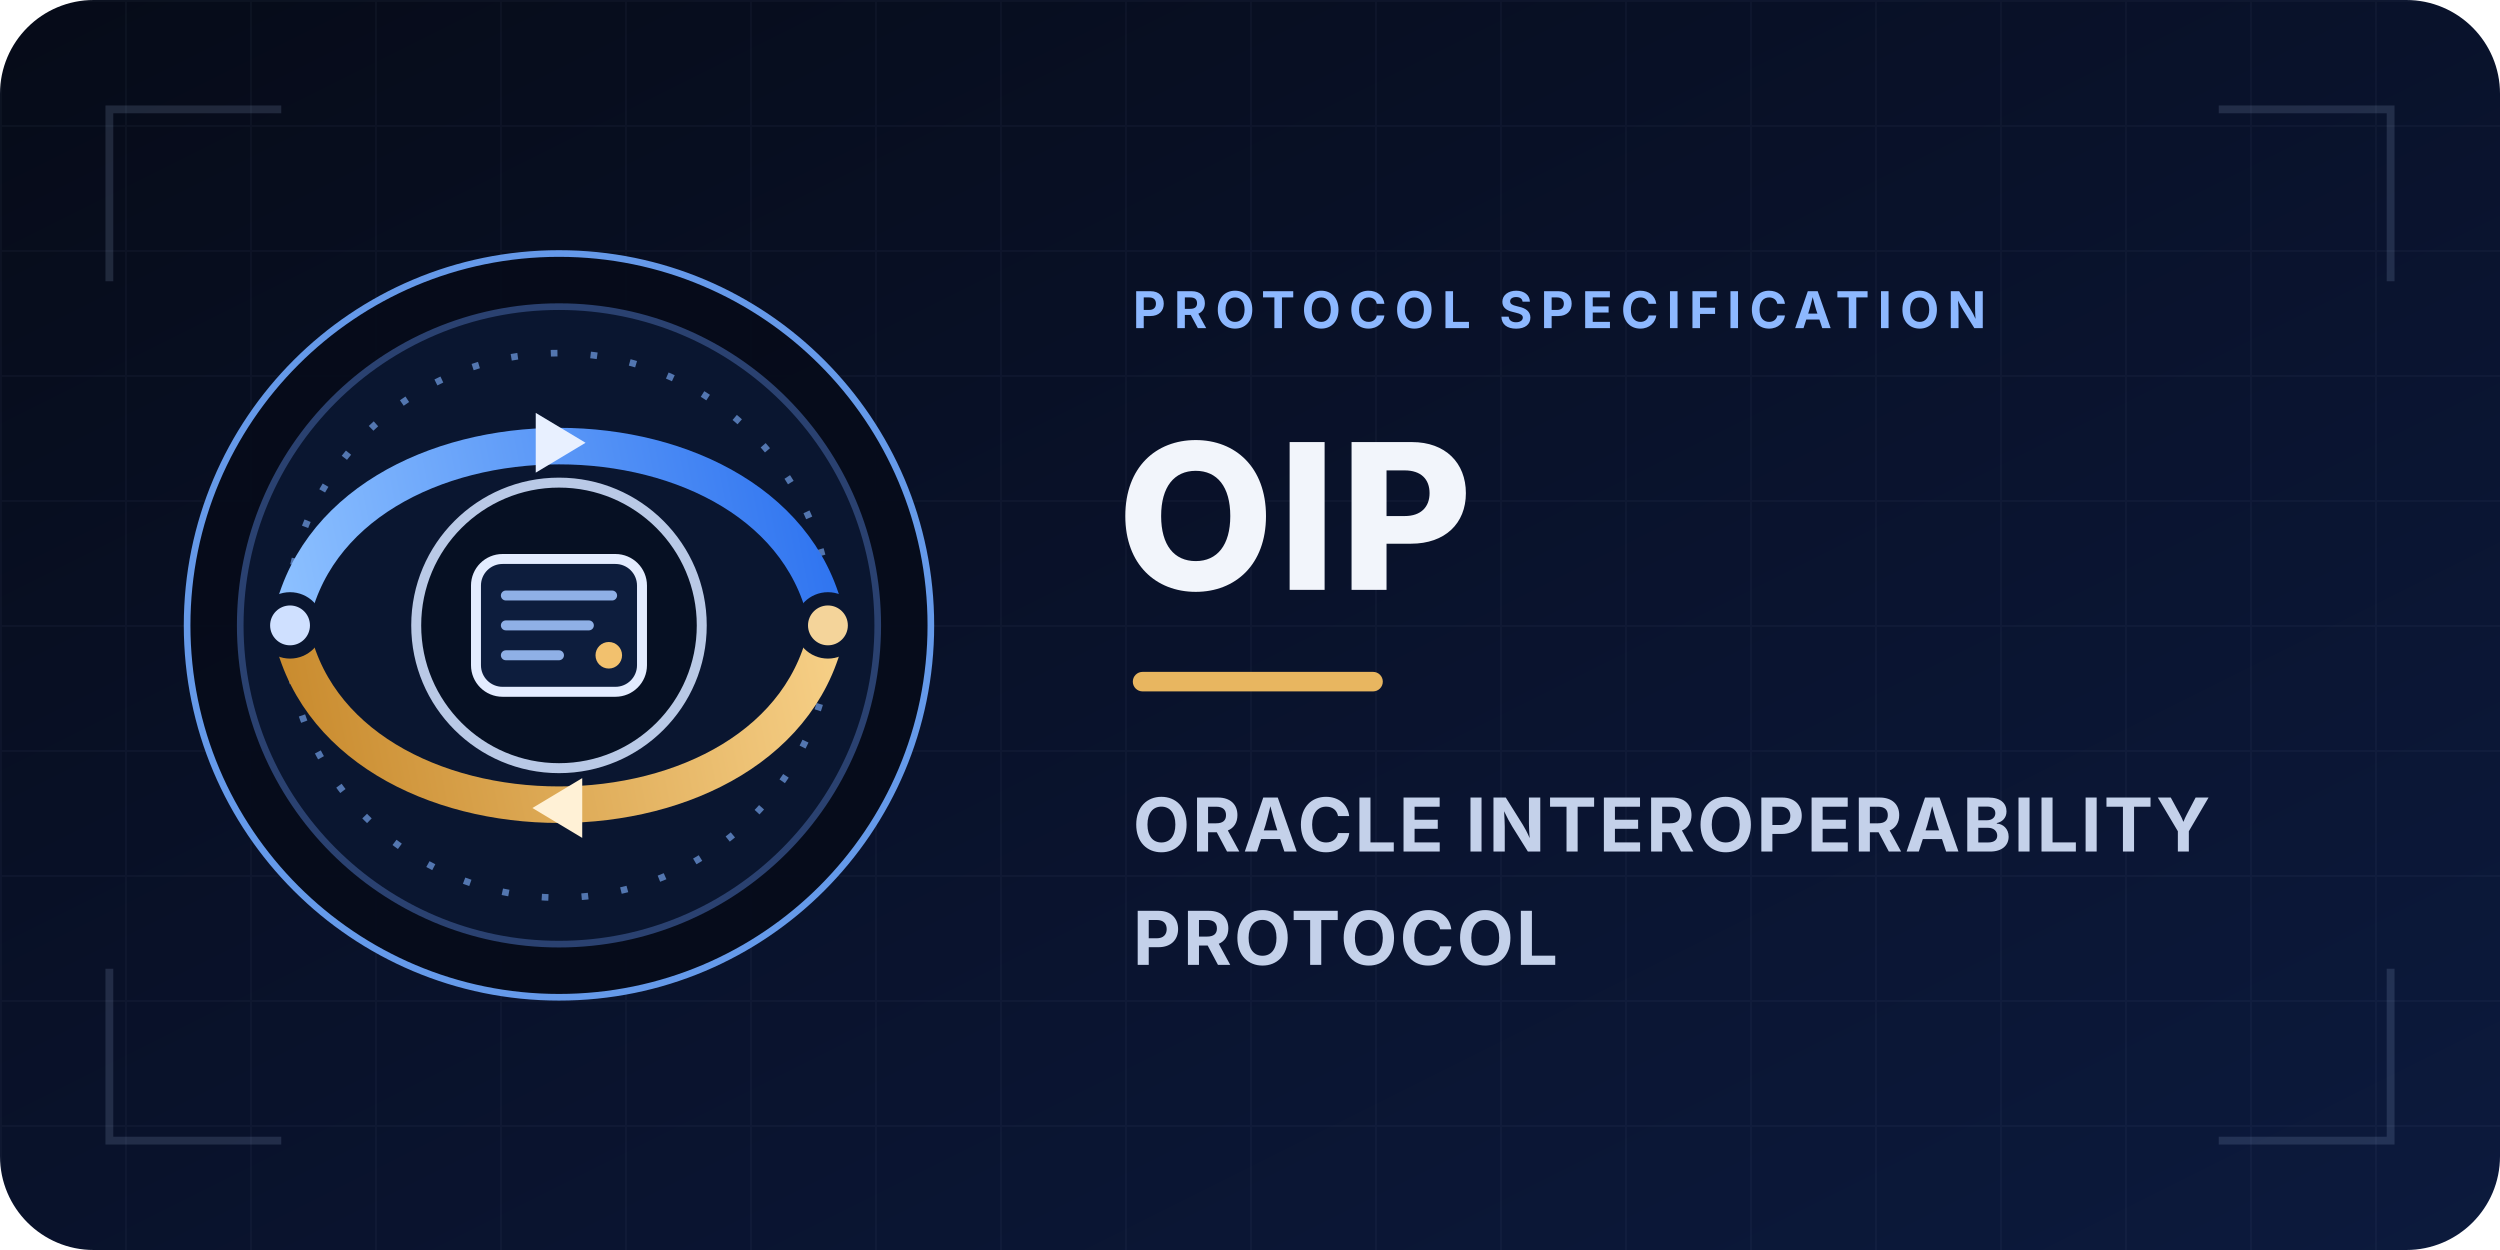
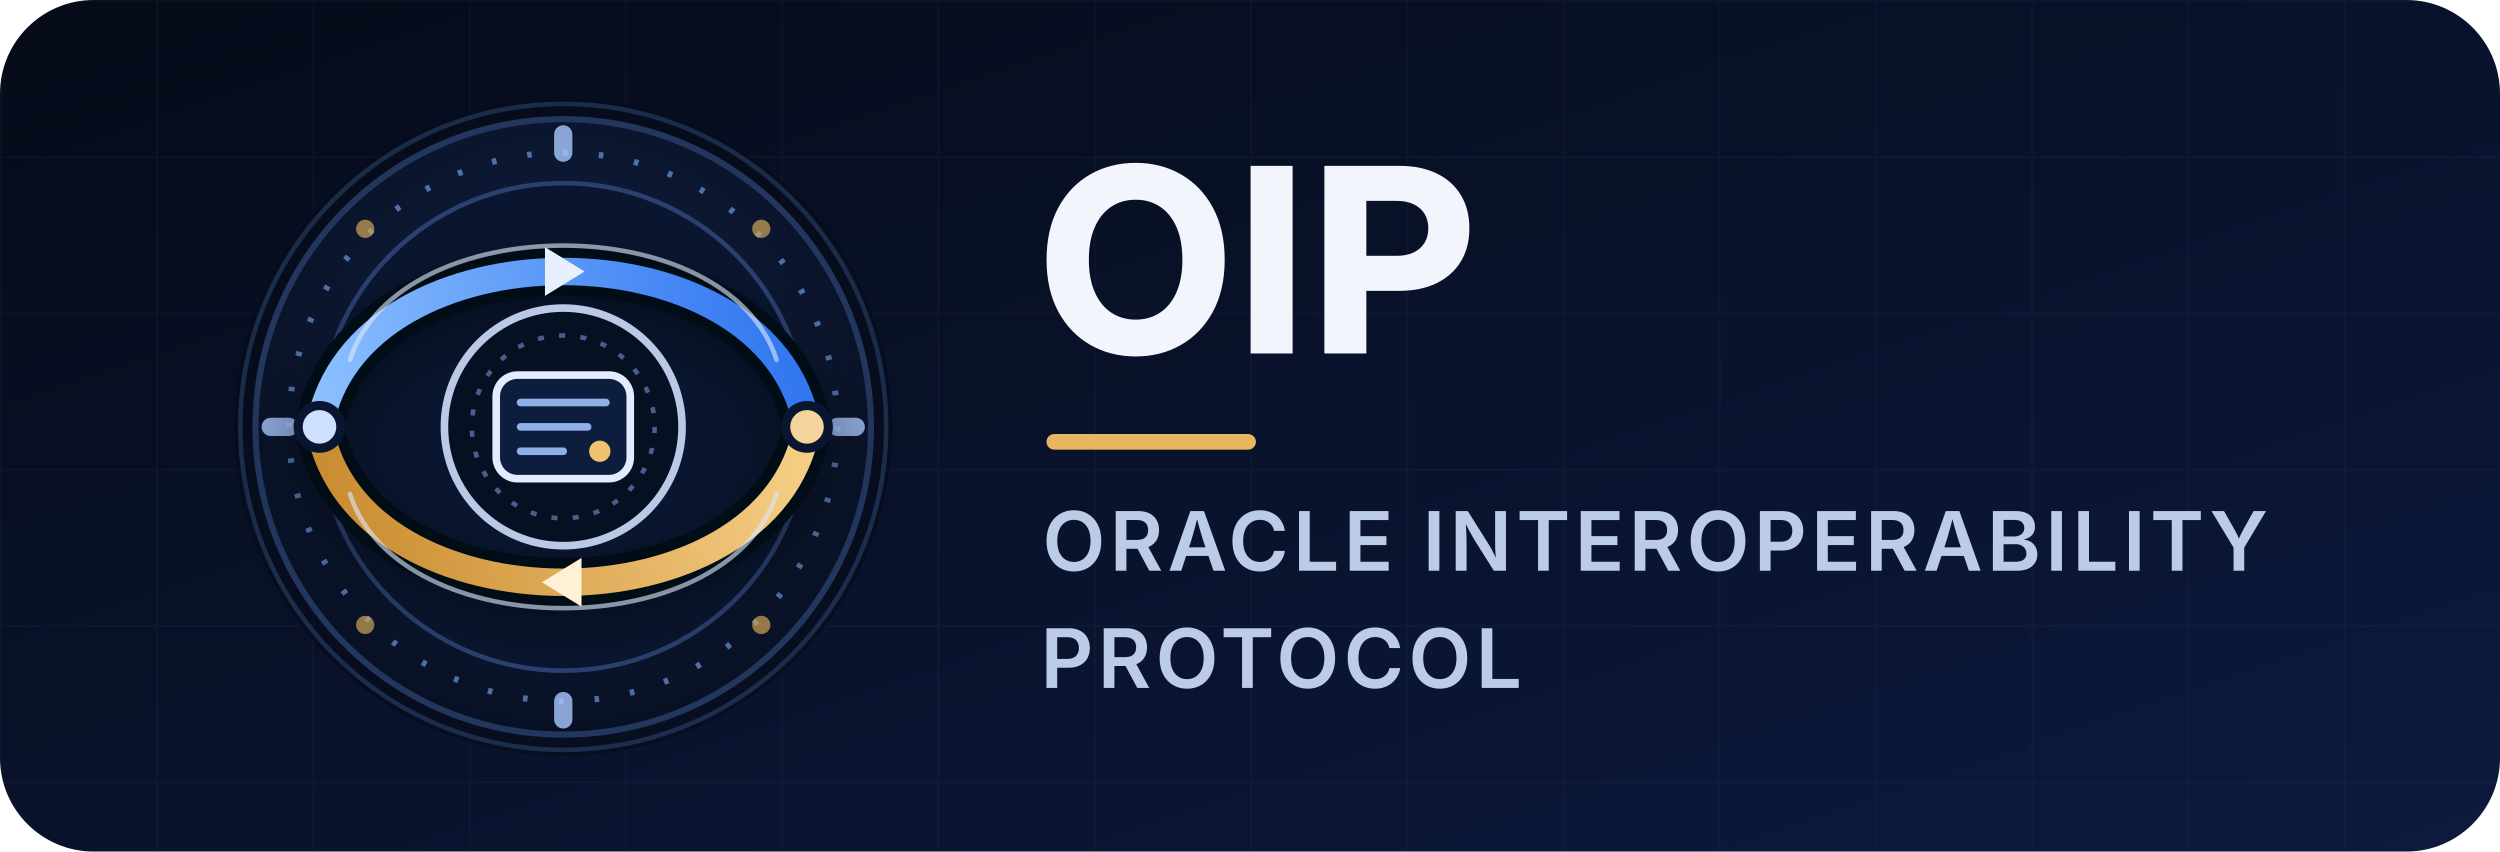
- <svg xmlns="http://www.w3.org/2000/svg" width="640" height="320" viewBox="0 0 640 320" preserveAspectRatio="xMidYMid meet" role="img" aria-labelledby="title desc">
+ <svg xmlns="http://www.w3.org/2000/svg" width="640" height="218" viewBox="0 0 640 218" preserveAspectRatio="xMidYMid meet" role="img" aria-labelledby="title desc">
  <defs>
-     <linearGradient id="bg" x1="0" y1="0" x2="1" y2="1">
+     <linearGradient id="background" x1="0" y1="0" x2="1" y2="1">
      <stop offset="0" stop-color="#060b18" />
      <stop offset=".62" stop-color="#0a1430" />
      <stop offset="1" stop-color="#0c1a3d" />
    </linearGradient>
-     <linearGradient id="field-a" x1="45" y1="126" x2="207" y2="94" gradientUnits="userSpaceOnUse">
+     <linearGradient id="field-a" x1="48" y1="128" x2="208" y2="96" gradientUnits="userSpaceOnUse">
      <stop offset="0" stop-color="#8cc0ff" />
      <stop offset="1" stop-color="#2f74f0" />
    </linearGradient>
-     <linearGradient id="field-b" x1="207" y1="126" x2="45" y2="158" gradientUnits="userSpaceOnUse">
+     <linearGradient id="field-b" x1="208" y1="128" x2="48" y2="160" gradientUnits="userSpaceOnUse">
      <stop offset="0" stop-color="#f6cf86" />
      <stop offset="1" stop-color="#c98b2e" />
    </linearGradient>
-     <pattern id="grid" width="32" height="32" patternUnits="userSpaceOnUse">
-       <path d="M32 0H0v32" fill="none" stroke="#9fb6e0" stroke-width="1" opacity=".04" />
+     <radialGradient id="ground" cx="50%" cy="43%" r="62%">
+       <stop offset="0" stop-color="#132449" />
+       <stop offset="1" stop-color="#070e20" />
+     </radialGradient>
+     <linearGradient id="rule" x1="0" y1="0" x2="1" y2="0">
+       <stop offset="0" stop-color="#6aa6ff" />
+       <stop offset=".54" stop-color="#c79d58" />
+       <stop offset="1" stop-color="#c79d58" stop-opacity="0" />
+     </linearGradient>
+     <pattern id="grid" width="40" height="40" patternUnits="userSpaceOnUse">
+       <path d="M40 0H0v40" fill="none" stroke="#9fb6e0" stroke-width="1" opacity=".035" />
    </pattern>
+     <filter id="depth" x="-25%" y="-25%" width="150%" height="150%">
+       <feDropShadow dx="0" dy="7" stdDeviation="9" flood-color="#01040c" flood-opacity=".42" />
+     </filter>
  </defs>
-   <rect width="640" height="320" rx="24" fill="url(#bg)" />
-   <rect width="640" height="320" rx="24" fill="url(#grid)" />
-   <path d="M28 72V28h44M568 28h44v44M28 248v44h44M568 292h44v-44" fill="none" stroke="#a8bde6" stroke-width="2" opacity=".16" />
-   <g transform="translate(36 53) scale(.85)">
-     <circle cx="126" cy="126" r="112" fill="#050b1a" stroke="#6fa8ff" stroke-width="2" opacity=".9" />
-     <circle cx="126" cy="126" r="96" fill="#0a1630" stroke="#2a4170" stroke-width="2" />
-     <circle cx="126" cy="126" r="82" fill="none" stroke="#7fb2ff" stroke-width="2" stroke-dasharray="2 10" opacity=".62" />
-     <g fill="none" stroke-width="11" stroke-linecap="round">
-       <path d="M45 126C58 54 194 54 207 126" stroke="url(#field-a)" />
-       <path d="M207 126C194 198 58 198 45 126" stroke="url(#field-b)" />
+   <rect width="640" height="218" rx="24" fill="url(#background)" />
+   <rect width="640" height="218" rx="24" fill="url(#grid)" />
+   <g transform="translate(44.35 9.44) scale(0.78)">
+     <circle cx="128" cy="128" r="108" fill="#050b1a" opacity=".7" />
+     <circle cx="128" cy="128" r="106" fill="none" stroke="#6fa8ff" stroke-width="1.5" opacity=".2" />
+     <circle cx="128" cy="128" r="101" fill="url(#ground)" stroke="#22365e" stroke-width="2" />
+     <circle cx="128" cy="128" r="90" fill="none" stroke="#7fb2ff" stroke-width="2" stroke-dasharray="1.5 10.28" opacity=".58" />
+     <circle cx="128" cy="128" r="80" fill="#0a1630" stroke="#2a4170" stroke-width="1.5" />
+     <g fill="#a9c8ff" opacity=".8">
+       <rect x="125" y="29" width="6" height="12" rx="3" />
+       <rect x="125" y="215" width="6" height="12" rx="3" />
+       <rect x="29" y="125" width="12" height="6" rx="3" />
+       <rect x="215" y="125" width="12" height="6" rx="3" />
    </g>
-     <path d="M119 62l15 9-15 9Z" fill="#e8f0ff" />
-     <path d="M133 172l-15 9 15 9Z" fill="#fff1d6" />
-     <circle cx="45" cy="126" r="8" fill="#cfe0ff" stroke="#0a1630" stroke-width="4" />
-     <circle cx="207" cy="126" r="8" fill="#f4d49a" stroke="#0a1630" stroke-width="4" />
-     <circle cx="126" cy="126" r="43" fill="#061023" stroke="#b9c9e6" stroke-width="3" />
-     <rect x="101" y="106" width="50" height="40" rx="8" fill="#0d1d3d" stroke="#e3ecff" stroke-width="3" />
-     <path d="M110 117h32M110 126h25M110 135h16" fill="none" stroke="#8fb0e6" stroke-width="3" stroke-linecap="round" />
-     <circle cx="141" cy="135" r="4" fill="#f2c16e" />
+     <g fill="#d6a85a" opacity=".68">
+       <circle cx="63" cy="63" r="3" />
+       <circle cx="193" cy="63" r="3" />
+       <circle cx="193" cy="193" r="3" />
+       <circle cx="63" cy="193" r="3" />
+     </g>
+     <g fill="none" stroke="#020814" stroke-width="16" stroke-linecap="round" filter="url(#depth)">
+       <path d="M48 128C60 60 196 60 208 128" />
+       <path d="M208 128C196 196 60 196 48 128" />
+     </g>
+     <g fill="none" stroke-width="9" stroke-linecap="round">
+       <path d="M48 128C60 60 196 60 208 128" stroke="url(#field-a)" />
+       <path d="M208 128C196 196 60 196 48 128" stroke="url(#field-b)" />
+     </g>
+     <g fill="none" stroke="#dbe6fa" stroke-width="1.5" stroke-linecap="round" opacity=".62">
+       <path d="M58 106C74 56 182 56 198 106" />
+       <path d="M198 150C182 200 74 200 58 150" />
+     </g>
+     <path d="M122 69l13 8-13 8Z" fill="#e8f0ff" />
+     <path d="M134 171l-13 8 13 8Z" fill="#fff1d6" />
+     <circle cx="48" cy="128" r="7" fill="#cfe0ff" stroke="#0a1630" stroke-width="3" />
+     <circle cx="208" cy="128" r="7" fill="#f4d49a" stroke="#0a1630" stroke-width="3" />
+     <circle cx="128" cy="128" r="39" fill="#061023" stroke="#b9c9e6" stroke-width="2.5" />
+     <circle cx="128" cy="128" r="30" fill="none" stroke="#45608f" stroke-width="1.5" stroke-dasharray="2 5" />
+     <rect x="106" y="111" width="44" height="34" rx="7" fill="#0d1d3d" stroke="#e3ecff" stroke-width="2.5" />
+     <path d="M114 120h28M114 128h22M114 136h14" fill="none" stroke="#8fb0e6" stroke-width="2.5" stroke-linecap="round" />
+     <circle cx="140" cy="136" r="3.5" fill="#f2c16e" />
  </g>
-   <g font-family="Inter,Segoe UI,Arial,sans-serif">
-     <text x="290" y="84" fill="#8db8ff" font-size="13" font-weight="700" letter-spacing="2.1">PROTOCOL SPECIFICATION</text>
-     <text x="286" y="151" fill="#f2f5fb" font-size="52" font-weight="800" letter-spacing="1">OIP</text>
-     <rect x="290" y="172" width="64" height="5" rx="2.5" fill="#e8b660" />
-     <text x="290" y="218" fill="#c4d1ea" font-size="19" font-weight="650" letter-spacing=".55">ORACLE INTEROPERABILITY</text>
-     <text x="290" y="247" fill="#c4d1ea" font-size="19" font-weight="650" letter-spacing=".55">PROTOCOL</text>
+   <g aria-hidden="true">
+     <path fill="#f2f5fb" d="M290.72 91.25q-6.47 0-11.65-2.98q-5.17-2.98-8.16-8.53q-2.99-5.55-2.99-13.24q0-7.75 2.99-13.31q2.99-5.56 8.16-8.53q5.18-2.97 11.65-2.97q6.49 0 11.64 2.97q5.16 2.97 8.16 8.53q3 5.56 3 13.31q0 7.71-3 13.26q-3 5.55-8.16 8.52q-5.15 2.97-11.64 2.97zm0-9.43q3.58 0 6.27-1.8q2.7-1.8 4.2-5.23q1.5-3.43 1.5-8.29q0-4.89-1.5-8.33q-1.5-3.44-4.2-5.24q-2.69-1.8-6.27-1.8q-3.55 0-6.25 1.8q-2.7 1.8-4.21 5.24q-1.51 3.44-1.51 8.33q0 4.86 1.51 8.29q1.51 3.43 4.21 5.23q2.7 1.8 6.25 1.8zm40.19-39.36v48.02h-10.75v-48.02h10.75zm8.13 48.02v-48.02h19.28q5.49 0 9.49 1.95q4.01 1.95 6.18 5.54q2.17 3.58 2.17 8.5q0 4.9-2.19 8.5q-2.2 3.59-6.22 5.55q-4.03 1.96-9.52 1.96h-13.17v-8.97h12.55q2.49 0 4.28-.86q1.79-.87 2.78-2.45q.98-1.58 .98-3.73q0-2.17-.98-3.74q-.99-1.56-2.78-2.42q-1.79-.86-4.28-.86h-7.83v39.05h-10.74z" />
+     <path fill="#bccbe6" d="M274.92 146.31q-2 0-3.59-.93q-1.59-.93-2.51-2.69q-.91-1.75-.91-4.21q0-2.48 .91-4.23q.92-1.76 2.51-2.69q1.59-.94 3.59-.94q2.01 0 3.59 .94q1.58 .93 2.5 2.69q.92 1.75 .92 4.23q0 2.46-.92 4.22q-.92 1.75-2.5 2.68q-1.58 .93-3.59 .93zm0-2.45q1.25 0 2.21-.62q.95-.62 1.5-1.82q.55-1.21 .55-2.94q0-1.76-.55-2.96q-.55-1.21-1.5-1.83q-.96-.61-2.21-.61q-1.25 0-2.21 .62q-.96 .62-1.51 1.82q-.54 1.21-.54 2.96q0 1.73 .54 2.93q.55 1.2 1.51 1.82q.96 .63 2.21 .63zm10.7 2.25v-15.28h5.72q1.76 0 2.95 .61q1.2 .61 1.82 1.72q.61 1.1 .61 2.55q0 1.47-.62 2.54q-.62 1.08-1.83 1.66q-1.2 .59-2.97 .59h-4.08v-2.27h3.71q1.04 0 1.7-.29q.66-.3 .98-.86q.31-.56 .31-1.37q0-.82-.31-1.39q-.32-.58-.98-.89q-.66-.31-1.71-.31h-2.56v12.99h-2.74zm8.6 0l-3.71-6.93h2.99l3.78 6.93h-3.06zm5.18 0l5.33-15.28h3.49l5.44 15.28h-3l-2.71-7.94q-.4-1.23-.83-2.78q-.44-1.55-.96-3.54h.57q-.5 2-.92 3.56q-.42 1.57-.79 2.76l-2.62 7.94h-3zm3.11-3.79v-2.2h8.05v2.2h-8.05zm19.98 3.99q-2.01 0-3.59-.93q-1.58-.93-2.49-2.69q-.91-1.75-.91-4.21q0-2.48 .91-4.23q.92-1.76 2.5-2.69q1.59-.94 3.58-.94q1.25 0 2.35 .36q1.09 .35 1.94 1.03q.86 .69 1.41 1.67q.55 .98 .74 2.23h-2.76q-.13-.68-.45-1.2q-.33-.53-.81-.89q-.48-.37-1.09-.56q-.6-.18-1.29-.18q-1.25 0-2.22 .63q-.97 .62-1.51 1.83q-.55 1.2-.55 2.94q0 1.75 .55 2.95q.56 1.2 1.52 1.81q.97 .62 2.2 .62q.69 0 1.29-.19q.6-.19 1.09-.56q.49-.36 .82-.89q.32-.52 .45-1.2h2.76q-.15 1.1-.66 2.05q-.52 .96-1.36 1.69q-.84 .73-1.95 1.14q-1.12 .41-2.47 .41zm10.06-.2v-15.28h2.74v12.97h6.75v2.31h-9.49zm12.98 0v-15.28h9.92v2.3h-7.18v4.12h6.65v2.28h-6.65v4.27h7.23v2.31h-9.97zm22.95-15.28v15.28h-2.74v-15.28h2.74zm4.18 15.28v-15.28h3.09l5.29 8.41q.32 .52 .7 1.19q.37 .66 .76 1.47q.4 .82 .79 1.82h-.3q-.08-.87-.13-1.78q-.06-.9-.09-1.72q-.02-.82-.02-1.38v-8.01h2.78v15.28h-3.11l-4.77-7.58q-.44-.73-.85-1.44q-.4-.7-.86-1.6q-.46-.89-1.12-2.15h.39q.06 1.11 .11 2.11q.06 1.01 .09 1.79q.03 .79 .03 1.28v7.59h-2.78zm16.36-12.98v-2.3h12.16v2.3h-4.7v12.98h-2.74v-12.98h-4.72zm15.65 12.98v-15.28h9.92v2.3h-7.18v4.12h6.65v2.28h-6.65v4.27h7.23v2.31h-9.97zm13.82 0v-15.28h5.71q1.76 0 2.96 .61q1.19 .61 1.81 1.72q.61 1.1 .61 2.55q0 1.47-.62 2.54q-.62 1.08-1.83 1.66q-1.2 .59-2.97 .59h-4.08v-2.27h3.72q1.04 0 1.69-.29q.66-.3 .98-.86q.31-.56 .31-1.37q0-.82-.31-1.39q-.32-.58-.98-.89q-.66-.31-1.71-.31h-2.56v12.99h-2.73zm8.59 0l-3.71-6.93h2.99l3.79 6.93h-3.07zm12.75 .2q-2 0-3.59-.93q-1.59-.93-2.51-2.69q-.92-1.75-.92-4.21q0-2.48 .92-4.23q.92-1.76 2.51-2.69q1.59-.94 3.59-.94q2 0 3.58 .94q1.59 .93 2.5 2.69q.92 1.75 .92 4.23q0 2.46-.92 4.22q-.91 1.75-2.5 2.68q-1.58 .93-3.58 .93zm0-2.45q1.24 0 2.2-.62q.96-.62 1.51-1.82q.54-1.21 .54-2.94q0-1.76-.54-2.96q-.55-1.21-1.51-1.83q-.96-.61-2.2-.61q-1.25 0-2.21 .62q-.96 .62-1.51 1.82q-.55 1.21-.55 2.96q0 1.73 .55 2.93q.55 1.2 1.51 1.82q.96 .63 2.21 .63zm10.7 2.25v-15.28h5.72q1.75 0 2.95 .66q1.2 .65 1.81 1.8q.62 1.14 .62 2.6q0 1.46-.62 2.6q-.62 1.14-1.83 1.79q-1.21 .66-2.98 .66h-3.78v-2.26h3.42q1.04 0 1.7-.36q.66-.36 .97-.99q.32-.63 .32-1.44q0-.82-.32-1.44q-.31-.63-.97-.98q-.67-.35-1.71-.35h-2.56v12.99h-2.74zm14.65 0v-15.28h9.92v2.3h-7.18v4.12h6.65v2.28h-6.65v4.27h7.23v2.31h-9.97zm13.82 0v-15.28h5.71q1.76 0 2.95 .61q1.2 .61 1.82 1.72q.61 1.1 .61 2.55q0 1.47-.62 2.54q-.62 1.08-1.83 1.66q-1.2 .59-2.97 .59h-4.08v-2.27h3.72q1.04 0 1.69-.29q.66-.3 .98-.86q.31-.56 .31-1.37q0-.82-.31-1.39q-.32-.58-.98-.89q-.66-.31-1.71-.31h-2.56v12.99h-2.73zm8.59 0l-3.71-6.93h2.99l3.79 6.93h-3.07zm5.18 0l5.34-15.28h3.48l5.44 15.28h-3l-2.71-7.94q-.4-1.23-.83-2.78q-.44-1.55-.96-3.54h.58q-.51 2-.93 3.56q-.42 1.57-.79 2.76l-2.62 7.94h-3zm3.11-3.79v-2.2h8.05v2.2h-8.05zm14.3 3.79v-15.28h5.85q1.65 0 2.74 .52q1.1 .52 1.64 1.41q.54 .9 .54 2.03q0 .94-.35 1.6q-.36 .66-.96 1.07q-.6 .41-1.35 .59v.15q.81 .04 1.56 .49q.74 .45 1.22 1.28q.48 .82 .48 1.97q0 1.19-.57 2.13q-.57 .94-1.73 1.49q-1.15 .55-2.9 .55h-6.17zm2.74-2.3h2.99q1.52 0 2.19-.58q.67-.58 .67-1.49q0-.69-.33-1.24q-.34-.55-.96-.87q-.62-.32-1.48-.32h-3.08v4.5zm0-6.47h2.76q.72 0 1.3-.27q.57-.26 .91-.76q.33-.49 .33-1.17q0-.88-.62-1.46q-.63-.58-1.86-.58h-2.82v4.24zm14.94-6.51v15.28h-2.74v-15.28h2.74zm4.18 15.28v-15.28h2.74v12.97h6.75v2.31h-9.49zm15.71-15.28v15.28h-2.73v-15.28h2.73zm3.5 2.3v-2.3h12.16v2.3h-4.7v12.98h-2.74v-12.98h-4.72zm20.54 12.98v-5.92l-5.65-9.36h3.2l2.73 4.81q.43 .76 .77 1.48q.34 .72 .69 1.76h-.71q.35-1.05 .68-1.78q.34-.72 .75-1.46l2.67-4.81h3.18l-5.58 9.36v5.92h-2.73z" />
+     <path fill="#bccbe6" d="M267.9 176.11v-15.28h5.72q1.75 0 2.95 .66q1.2 .65 1.81 1.8q.62 1.14 .62 2.6q0 1.46-.62 2.6q-.62 1.14-1.83 1.79q-1.21 .66-2.98 .66h-3.78v-2.26h3.42q1.04 0 1.7-.36q.66-.36 .97-.99q.32-.63 .32-1.44q0-.82-.32-1.44q-.31-.63-.97-.98q-.67-.35-1.71-.35h-2.56v12.99h-2.74zm14.65 0v-15.28h5.71q1.76 0 2.96 .61q1.2 .61 1.81 1.72q.61 1.1 .61 2.55q0 1.47-.62 2.54q-.62 1.08-1.82 1.66q-1.21 .59-2.98 .59h-4.08v-2.27h3.72q1.04 0 1.7-.29q.65-.3 .97-.86q.32-.56 .32-1.37q0-.82-.32-1.39q-.32-.58-.98-.89q-.66-.31-1.71-.31h-2.55v12.99h-2.74zm8.59 0l-3.71-6.93h3l3.78 6.93h-3.07zm12.75 .2q-2 0-3.59-.93q-1.59-.93-2.51-2.69q-.92-1.75-.92-4.21q0-2.48 .92-4.23q.92-1.76 2.51-2.69q1.59-.94 3.59-.94q2 0 3.59 .94q1.58 .93 2.5 2.69q.91 1.75 .91 4.23q0 2.46-.91 4.22q-.92 1.75-2.5 2.68q-1.59 .93-3.59 .93zm0-2.45q1.25 0 2.2-.62q.96-.62 1.51-1.82q.54-1.21 .54-2.94q0-1.76-.54-2.96q-.55-1.21-1.51-1.83q-.95-.61-2.2-.61q-1.25 0-2.21 .62q-.96 .62-1.51 1.82q-.55 1.21-.55 2.96q0 1.73 .55 2.93q.55 1.2 1.51 1.82q.96 .63 2.21 .63zm9.36-10.73v-2.3h12.17v2.3h-4.71v12.98h-2.74v-12.98h-4.72zm21.54 13.18q-2.01 0-3.6-.93q-1.58-.93-2.5-2.69q-.92-1.75-.92-4.21q0-2.48 .92-4.23q.92-1.76 2.5-2.69q1.59-.94 3.6-.94q2 0 3.58 .94q1.58 .93 2.5 2.69q.92 1.75 .92 4.23q0 2.46-.92 4.22q-.92 1.75-2.5 2.68q-1.58 .93-3.58 .93zm0-2.45q1.24 0 2.2-.62q.96-.62 1.5-1.82q.55-1.21 .55-2.94q0-1.76-.55-2.96q-.54-1.21-1.5-1.83q-.96-.61-2.2-.61q-1.25 0-2.21 .62q-.97 .62-1.51 1.82q-.55 1.21-.55 2.96q0 1.73 .55 2.93q.54 1.2 1.51 1.82q.96 .63 2.21 .63zm17.21 2.45q-2.01 0-3.59-.93q-1.58-.93-2.49-2.69q-.91-1.75-.91-4.21q0-2.48 .92-4.23q.91-1.76 2.49-2.69q1.59-.94 3.58-.94q1.25 0 2.35 .36q1.09 .35 1.94 1.03q.86 .69 1.41 1.67q.56 .98 .74 2.23h-2.76q-.13-.68-.45-1.2q-.33-.53-.81-.89q-.48-.37-1.09-.56q-.6-.18-1.29-.18q-1.25 0-2.22 .63q-.97 .62-1.51 1.83q-.55 1.2-.55 2.94q0 1.75 .55 2.95q.56 1.2 1.52 1.81q.97 .62 2.21 .62q.68 0 1.28-.19q.61-.19 1.09-.56q.49-.36 .82-.89q.32-.52 .46-1.2h2.76q-.15 1.1-.67 2.05q-.52 .96-1.36 1.69q-.84 .73-1.95 1.14q-1.12 .41-2.47 .41zm16.6 0q-2 0-3.59-.93q-1.59-.93-2.5-2.69q-.92-1.75-.92-4.21q0-2.48 .92-4.23q.91-1.76 2.5-2.69q1.59-.94 3.59-.94q2.01 0 3.59 .94q1.58 .93 2.5 2.69q.92 1.75 .92 4.23q0 2.46-.92 4.22q-.92 1.75-2.5 2.68q-1.58 .93-3.59 .93zm0-2.45q1.25 0 2.21-.62q.96-.62 1.5-1.82q.55-1.21 .55-2.94q0-1.76-.55-2.96q-.54-1.21-1.5-1.83q-.96-.61-2.21-.61q-1.25 0-2.21 .62q-.96 .62-1.51 1.82q-.54 1.21-.54 2.96q0 1.73 .54 2.93q.55 1.2 1.51 1.82q.96 .63 2.21 .63zm10.71 2.25v-15.28h2.73v12.97h6.75v2.31h-9.48z" />
  </g>
+   <rect x="267.9" y="111.11" width="53.62" height="4" rx="2" fill="#e8b660" />
</svg>
